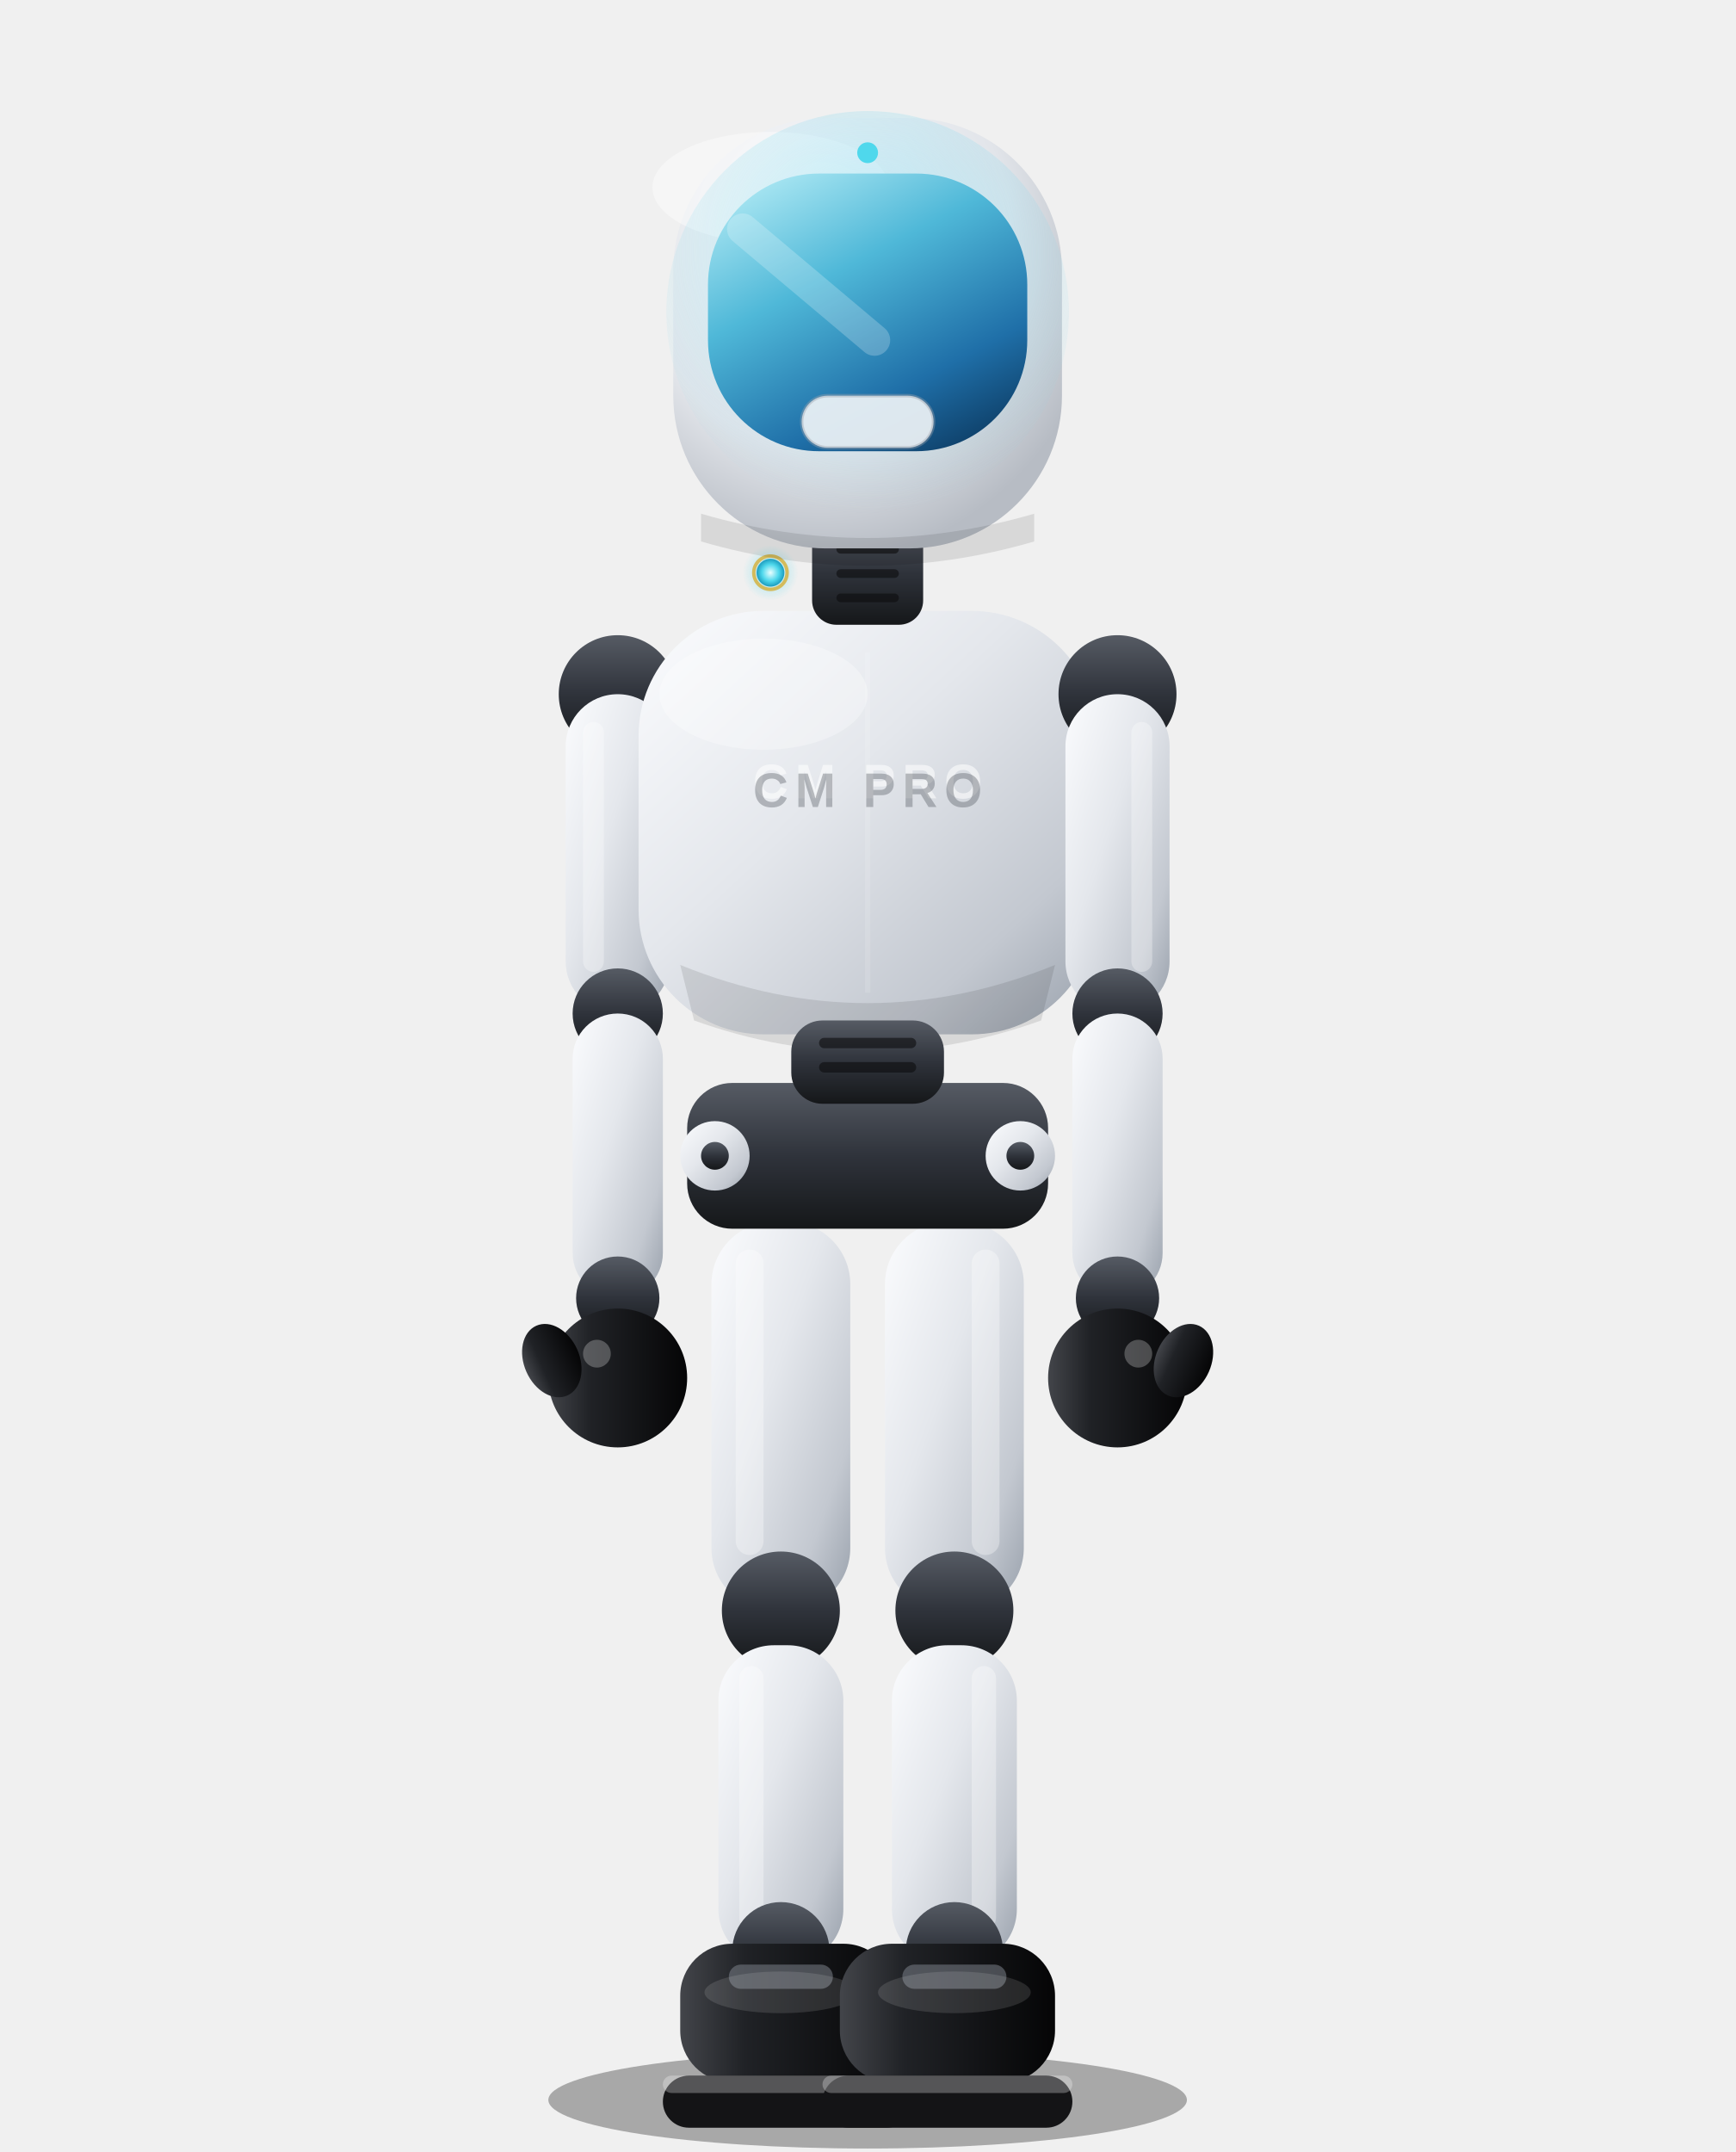
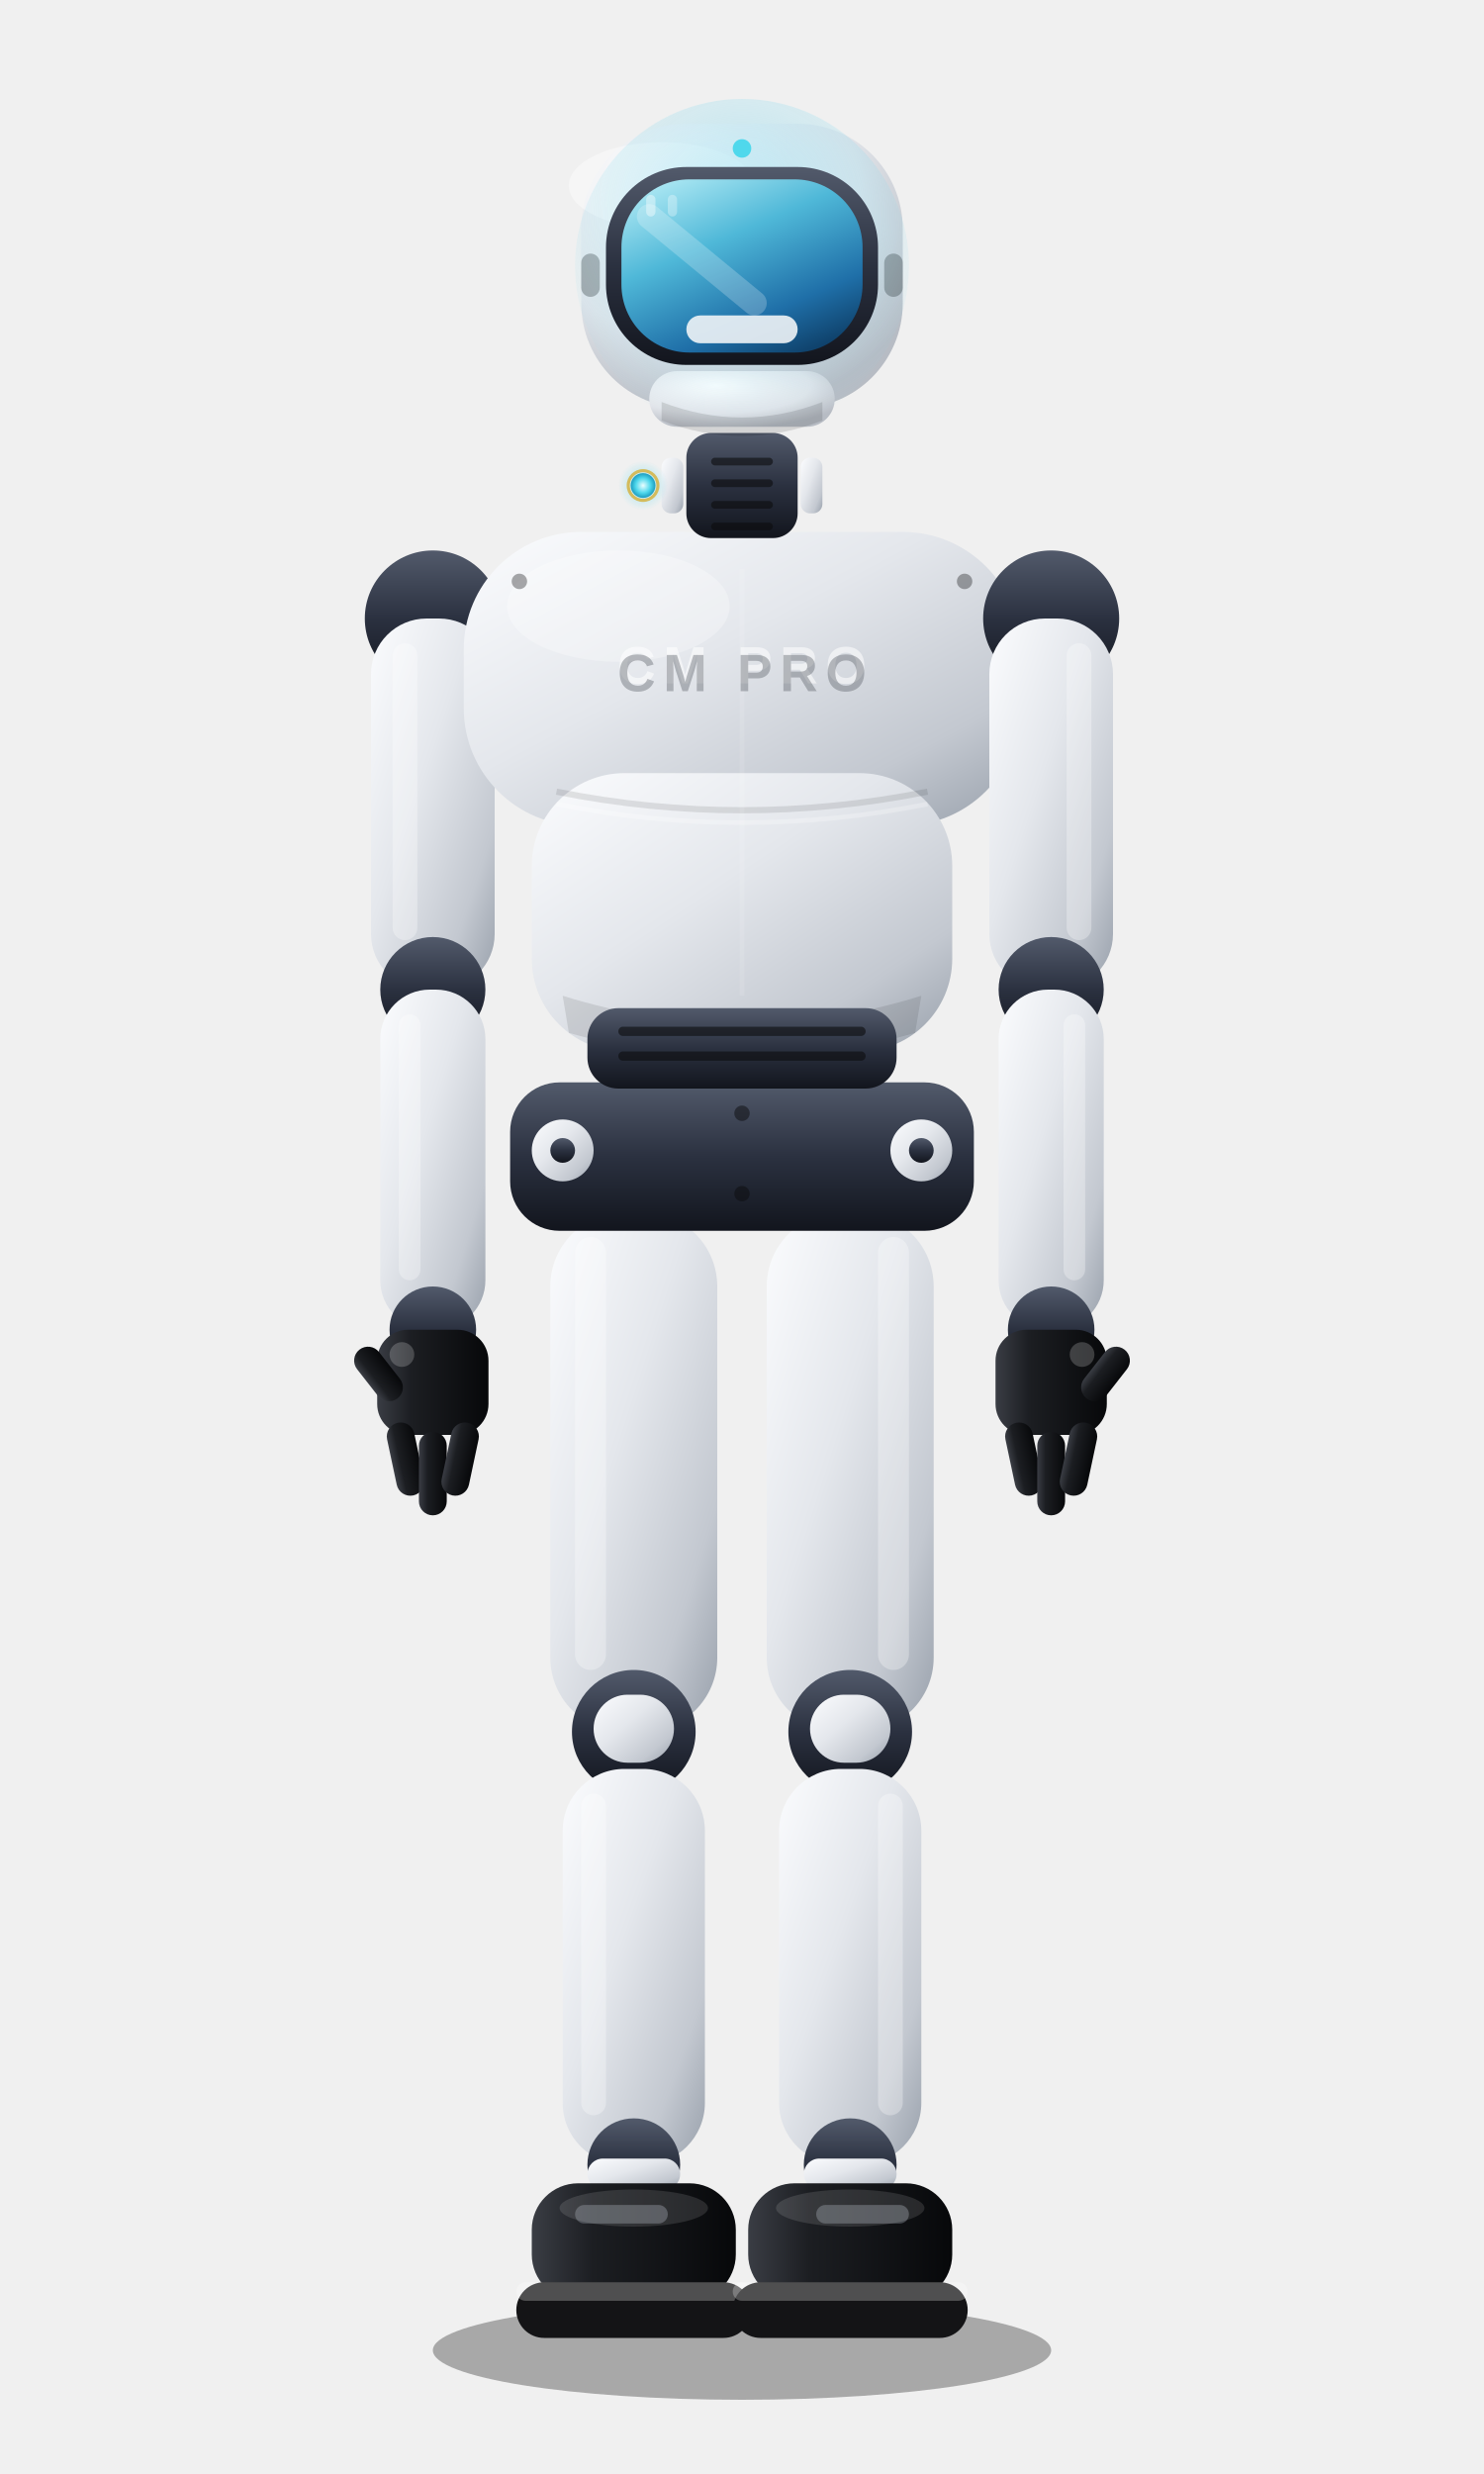
- <svg xmlns="http://www.w3.org/2000/svg" viewBox="0 0 500 620" width="500" height="620">
+ <svg xmlns="http://www.w3.org/2000/svg" viewBox="0 0 480 800" width="480" height="800">
  <defs>
-     <radialGradient id="headShellGrad" cx="38%" cy="28%" r="75%">
+     <radialGradient id="headShellGrad" cx="36%" cy="26%" r="78%">
      <stop offset="0%" stop-color="#ffffff" />
      <stop offset="65%" stop-color="#e2e5ea" />
      <stop offset="100%" stop-color="#b7bcc4" />
    </radialGradient>
    <linearGradient id="bodyGrad" x1="0%" y1="0%" x2="100%" y2="100%">
      <stop offset="0%" stop-color="#fbfcfe" />
      <stop offset="42%" stop-color="#e4e7ec" />
      <stop offset="78%" stop-color="#c3c8d0" />
      <stop offset="100%" stop-color="#98a0ab" />
    </linearGradient>
    <linearGradient id="jointGrad" x1="0%" y1="0%" x2="0%" y2="100%">
-       <stop offset="0%" stop-color="#565b64" />
-       <stop offset="50%" stop-color="#2f333b" />
-       <stop offset="100%" stop-color="#151719" />
+       <stop offset="0%" stop-color="#525a6b" />
+       <stop offset="50%" stop-color="#2b3140" />
+       <stop offset="100%" stop-color="#12151d" />
    </linearGradient>
    <linearGradient id="visorGrad" x1="20%" y1="0%" x2="80%" y2="100%">
      <stop offset="0%" stop-color="#a9e6f2" />
      <stop offset="35%" stop-color="#4fb8d8" />
      <stop offset="75%" stop-color="#1f6fa8" />
      <stop offset="100%" stop-color="#0e3f68" />
    </linearGradient>
    <radialGradient id="visorHalo" cx="50%" cy="35%" r="65%">
      <stop offset="0%" stop-color="#7fd8ef" stop-opacity="0.5" />
      <stop offset="70%" stop-color="#7fd8ef" stop-opacity="0.15" />
      <stop offset="100%" stop-color="#7fd8ef" stop-opacity="0" />
    </radialGradient>
    <linearGradient id="blackLimbs" x1="0%" y1="0%" x2="100%" y2="0%">
-       <stop offset="0%" stop-color="#43454a" />
-       <stop offset="30%" stop-color="#202226" />
-       <stop offset="100%" stop-color="#050506" />
+       <stop offset="0%" stop-color="#3a3d44" />
+       <stop offset="30%" stop-color="#1c1e22" />
+       <stop offset="100%" stop-color="#07080a" />
    </linearGradient>
    <radialGradient id="statusCore" cx="50%" cy="50%" r="50%">
      <stop offset="0%" stop-color="#eafeff" />
      <stop offset="60%" stop-color="#4fd8ec" />
      <stop offset="100%" stop-color="#1c9cbf" />
    </radialGradient>
    <radialGradient id="statusGlow" cx="50%" cy="50%" r="50%">
      <stop offset="0%" stop-color="#4fd8ec" stop-opacity="0.55" />
      <stop offset="60%" stop-color="#4fd8ec" stop-opacity="0.2" />
      <stop offset="100%" stop-color="#4fd8ec" stop-opacity="0" />
    </radialGradient>
    <style>

      /* ============ ANIMATION KEYFRAMES ============
         None of these animate `filter` — see the NO RASTER FILTERS
-          note above for why that matters on iOS. */
+          note above for why that matters on iOS. Amplitudes are kept
+          small throughout (a few degrees / pixels) so nothing ever
+          visibly separates at a joint seam. */

      @keyframes float-body {
+         /* Whole-body breathing bob — legs move with it as one rigid
+            unit, so the feet never appear to float free of the ankles. */
        0%, 100% { transform: translateY(0px); }
-         50% { transform: translateY(-6px); }
+         50%      { transform: translateY(-5px); }
      }
      @keyframes idle-head-look {
-         /* A wandering look-around rather than a metronomic tilt. */
-         0%, 100% { transform: rotate(-5deg); }
-         30%      { transform: rotate(3deg); }
-         60%      { transform: rotate(6deg); }
-         80%      { transform: rotate(-2deg); }
+         /* Very subtle wandering look, not a metronomic tilt. */
+         0%, 100% { transform: rotate(-3deg); }
+         30%      { transform: rotate(2deg); }
+         60%      { transform: rotate(4deg); }
+         80%      { transform: rotate(-1deg); }
      }
      @keyframes visor-blink {
        /* Brief brightness dip standing in for an eye-blink, since the
           face is one glass visor rather than a pair of eyes. */
        0%, 90%, 100% { opacity: 1; }
        94% { opacity: 0.5; }
        97% { opacity: 1; }
      }
      @keyframes neck-status-pulse {
        0%, 100% { opacity: 0.9; transform: scale(1); }
-         50% { opacity: 0.45; transform: scale(1.2); }
+         50%      { opacity: 0.45; transform: scale(1.2); }
      }
      @keyframes right-arm-greet-cycle {
-         /* Rests hanging at the side (matching the reference pose) for
-            most of the cycle, then swings up to wave, then returns. */
+         /* Rests hanging at the side for most of the cycle, then swings
+            up to wave, then returns — a periodic greeting rather than a
+            constant wave. */
        0%, 55%  { transform: rotate(0deg); }
        66%      { transform: rotate(-150deg); }
        84%      { transform: rotate(-150deg); }
        100%     { transform: rotate(0deg); }
      }
      @keyframes right-forearm-wag-cycle {
-         /* Stays straight (following the upper arm) while resting, then
-            bends/wags at the elbow only during the wave window. */
-         0%, 60%  { transform: rotate(0deg); }
-         66%      { transform: rotate(-30deg); }
-         71%      { transform: rotate(-8deg); }
-         76%      { transform: rotate(-32deg); }
-         81%      { transform: rotate(-8deg); }
-         86%      { transform: rotate(-25deg); }
+         /* Stays straight (following the upper arm) while resting, only
+            bends/wags at the elbow during the wave window. */
+         0%, 60%   { transform: rotate(0deg); }
+         66%       { transform: rotate(-30deg); }
+         71%       { transform: rotate(-8deg); }
+         76%       { transform: rotate(-32deg); }
+         81%       { transform: rotate(-8deg); }
+         86%       { transform: rotate(-25deg); }
        92%, 100% { transform: rotate(0deg); }
      }
      @keyframes right-hand-flutter-cycle {
-         0%, 62%  { transform: rotate(0deg); }
-         68%      { transform: rotate(16deg); }
-         74%      { transform: rotate(-12deg); }
-         80%      { transform: rotate(16deg); }
+         0%, 62%   { transform: rotate(0deg); }
+         68%       { transform: rotate(14deg); }
+         74%       { transform: rotate(-10deg); }
+         80%       { transform: rotate(14deg); }
        88%, 100% { transform: rotate(0deg); }
      }
      @keyframes idle-arm-sway {
        /* Continuous small idle sway for the resting (non-waving) arm. */
        0%, 100% { transform: rotate(0deg); }
-         25%      { transform: rotate(-3deg); }
+         25%      { transform: rotate(-2.5deg); }
        50%      { transform: rotate(1deg); }
-         75%      { transform: rotate(-2deg); }
+         75%      { transform: rotate(-1.5deg); }
      }
      @keyframes idle-hand-flex {
        0%, 100% { transform: rotate(0deg) scale(1); }
-         50%      { transform: rotate(6deg) scale(1.05); }
+         50%      { transform: rotate(5deg) scale(1.04); }
      }
      @keyframes idle-foot-rock {
        0%, 100% { transform: rotate(0deg); }
-         50%      { transform: rotate(3deg); }
+         50%      { transform: rotate(2.5deg); }
      }
      @keyframes floor-shadow {
        0%, 100% { transform: scale(1); opacity: 0.3; }
        50%      { transform: scale(0.95); opacity: 0.23; }
      }

      /* ============ ANIMATION ASSIGNMENTS ============
         transform-origin values match each part's actual joint/pivot
         point in the markup below — if you move a part, update the
         matching transform-origin here too. */

-       .anim-body { animation: float-body 4s ease-in-out infinite; transform-origin: 250px 605px; }
-       .anim-head { animation: idle-head-look 5.5s ease-in-out infinite; transform-origin: 250px 168px; }
+       .anim-body { animation: float-body 4s ease-in-out infinite; transform-origin: 240px 760px; }
+       .anim-head { animation: idle-head-look 5.5s ease-in-out infinite; transform-origin: 240px 168px; }
      .anim-visor { animation: visor-blink 4.5s ease-in-out infinite; }
      .anim-neck-status { animation: neck-status-pulse 2.4s ease-in-out infinite; transform-origin: center; }

-       .anim-right-arm { animation: right-arm-greet-cycle 7s ease-in-out infinite; transform-origin: 322px 200px; }
-       .anim-right-forearm { animation: right-forearm-wag-cycle 7s ease-in-out infinite; transform-origin: 322px 292px; }
-       .anim-right-hand { animation: right-hand-flutter-cycle 7s ease-in-out infinite; transform-origin: 322px 374px; }
- 
-       .anim-left-arm { animation: idle-arm-sway 3.4s ease-in-out infinite; transform-origin: 178px 200px; }
-       .anim-left-hand { animation: idle-hand-flex 2.2s ease-in-out infinite; transform-origin: 178px 396px; }
-       .anim-right-hand-flex { animation: idle-hand-flex 2.4s ease-in-out infinite 0.4s; transform-origin: 322px 396px; }
- 
-       .anim-foot-left { animation: idle-foot-rock 2.8s ease-in-out infinite; transform-origin: 225px 562px; }
-       .anim-foot-right { animation: idle-foot-rock 2.8s ease-in-out infinite 1.4s; transform-origin: 275px 562px; }
- 
-       .anim-shadow { animation: floor-shadow 4s ease-in-out infinite; transform-origin: 250px 605px; }
+       .anim-right-arm { animation: right-arm-greet-cycle 7s ease-in-out infinite; transform-origin: 340px 200px; }
+       .anim-right-forearm { animation: right-forearm-wag-cycle 7s ease-in-out infinite; transform-origin: 340px 320px; }
+       .anim-right-hand { animation: right-hand-flutter-cycle 7s ease-in-out infinite; transform-origin: 340px 430px; }
+ 
+       .anim-left-arm { animation: idle-arm-sway 3.4s ease-in-out infinite; transform-origin: 140px 200px; }
+       .anim-left-hand-flex { animation: idle-hand-flex 2.2s ease-in-out infinite; transform-origin: 140px 447px; }
+       .anim-right-hand-flex { animation: idle-hand-flex 2.4s ease-in-out infinite 0.4s; transform-origin: 340px 447px; }
+ 
+       .anim-foot-left { animation: idle-foot-rock 2.8s ease-in-out infinite; transform-origin: 205px 700px; }
+       .anim-foot-right { animation: idle-foot-rock 2.8s ease-in-out infinite 1.4s; transform-origin: 275px 700px; }
+ 
+       .anim-shadow { animation: floor-shadow 4s ease-in-out infinite; transform-origin: 240px 760px; }
    </style>
  </defs>
-   <ellipse class="anim-shadow" cx="250" cy="605" rx="92" ry="14" fill="#000000" opacity="0.3" />
-   <g id="robot-full-body">
+   <ellipse class="anim-shadow" cx="240" cy="760" rx="100" ry="16" fill="#000000" opacity="0.3" />
+   <g id="robot">
    <g class="anim-body">
      <g id="left-leg">
-         <rect x="205" y="352" width="40" height="112" rx="18" fill="url(#bodyGrad)" />
-         <rect x="212" y="360" width="8" height="88" rx="4" fill="#ffffff" opacity="0.32" />
-         <circle cx="225" cy="464" r="17" fill="url(#jointGrad)" />
-         <rect x="207" y="474" width="36" height="92" rx="16" fill="url(#bodyGrad)" />
-         <rect x="213" y="480" width="7" height="76" rx="3.5" fill="#ffffff" opacity="0.32" />
-         <circle cx="225" cy="562" r="14" fill="url(#jointGrad)" />
+         <circle id="left-hip-joint" cx="205" cy="390" r="19" fill="url(#jointGrad)" />
+         <rect id="left-thigh" x="178" y="392" width="54" height="168" rx="24" fill="url(#bodyGrad)" />
+         <rect x="186" y="400" width="10" height="140" rx="5" fill="#ffffff" opacity="0.3" />
+         <g id="left-knee">
+           <circle cx="205" cy="560" r="20" fill="url(#jointGrad)" />
+           <rect x="192" y="548" width="26" height="22" rx="11" fill="url(#bodyGrad)" />
+         </g>
+         <rect id="left-shin" x="182" y="572" width="46" height="128" rx="20" fill="url(#bodyGrad)" />
+         <rect x="188" y="580" width="8" height="104" rx="4" fill="#ffffff" opacity="0.3" />
+         <circle id="left-ankle" cx="205" cy="700" r="15" fill="url(#jointGrad)" />
        <g id="left-foot" class="anim-foot-left">
-           <rect x="196" y="560" width="62" height="40" rx="15" fill="url(#blackLimbs)" />
-           <rect x="210" y="566" width="30" height="7" rx="3.5" fill="#7a7f88" opacity="0.55" />
-           <rect x="191" y="598" width="72" height="15" rx="7.5" fill="#141416" />
-           <rect x="191" y="598" width="72" height="5" rx="2.5" fill="#ffffff" opacity="0.28" />
-           <ellipse cx="225" cy="574" rx="22" ry="6" fill="#ffffff" opacity="0.12" />
+           <rect x="190" y="698" width="30" height="10" rx="5" fill="url(#bodyGrad)" />
+           <rect x="172" y="706" width="66" height="38" rx="15" fill="url(#blackLimbs)" />
+           <rect x="186" y="713" width="30" height="6" rx="3" fill="#7a7f88" opacity="0.5" />
+           <rect x="167" y="738" width="76" height="18" rx="9" fill="#141416" />
+           <rect x="167" y="738" width="76" height="6" rx="3" fill="#ffffff" opacity="0.25" />
+           <ellipse cx="205" cy="714" rx="24" ry="6" fill="#ffffff" opacity="0.12" />
        </g>
      </g>
      <g id="right-leg">
-         <rect x="255" y="352" width="40" height="112" rx="18" fill="url(#bodyGrad)" />
-         <rect x="280" y="360" width="8" height="88" rx="4" fill="#ffffff" opacity="0.32" />
-         <circle cx="275" cy="464" r="17" fill="url(#jointGrad)" />
-         <rect x="257" y="474" width="36" height="92" rx="16" fill="url(#bodyGrad)" />
-         <rect x="280" y="480" width="7" height="76" rx="3.5" fill="#ffffff" opacity="0.32" />
-         <circle cx="275" cy="562" r="14" fill="url(#jointGrad)" />
+         <circle id="right-hip-joint" cx="275" cy="390" r="19" fill="url(#jointGrad)" />
+         <rect id="right-thigh" x="248" y="392" width="54" height="168" rx="24" fill="url(#bodyGrad)" />
+         <rect x="284" y="400" width="10" height="140" rx="5" fill="#ffffff" opacity="0.3" />
+         <g id="right-knee">
+           <circle cx="275" cy="560" r="20" fill="url(#jointGrad)" />
+           <rect x="262" y="548" width="26" height="22" rx="11" fill="url(#bodyGrad)" />
+         </g>
+         <rect id="right-shin" x="252" y="572" width="46" height="128" rx="20" fill="url(#bodyGrad)" />
+         <rect x="284" y="580" width="8" height="104" rx="4" fill="#ffffff" opacity="0.3" />
+         <circle id="right-ankle" cx="275" cy="700" r="15" fill="url(#jointGrad)" />
        <g id="right-foot" class="anim-foot-right">
-           <rect x="242" y="560" width="62" height="40" rx="15" fill="url(#blackLimbs)" />
-           <rect x="260" y="566" width="30" height="7" rx="3.5" fill="#7a7f88" opacity="0.55" />
-           <rect x="237" y="598" width="72" height="15" rx="7.5" fill="#141416" />
-           <rect x="237" y="598" width="72" height="5" rx="2.5" fill="#ffffff" opacity="0.28" />
-           <ellipse cx="275" cy="574" rx="22" ry="6" fill="#ffffff" opacity="0.12" />
+           <rect x="260" y="698" width="30" height="10" rx="5" fill="url(#bodyGrad)" />
+           <rect x="242" y="706" width="66" height="38" rx="15" fill="url(#blackLimbs)" />
+           <rect x="264" y="713" width="30" height="6" rx="3" fill="#7a7f88" opacity="0.5" />
+           <rect x="237" y="738" width="76" height="18" rx="9" fill="#141416" />
+           <rect x="237" y="738" width="76" height="6" rx="3" fill="#ffffff" opacity="0.25" />
+           <ellipse cx="275" cy="714" rx="24" ry="6" fill="#ffffff" opacity="0.12" />
        </g>
      </g>
      <g id="hip">
-         <rect x="198" y="312" width="104" height="42" rx="13" fill="url(#jointGrad)" />
-         <circle cx="206" cy="333" r="10" fill="url(#bodyGrad)" />
-         <circle cx="206" cy="333" r="4" fill="url(#jointGrad)" />
-         <circle cx="294" cy="333" r="10" fill="url(#bodyGrad)" />
-         <circle cx="294" cy="333" r="4" fill="url(#jointGrad)" />
+         <rect x="165" y="350" width="150" height="48" rx="16" fill="url(#jointGrad)" />
+         <circle cx="182" cy="372" r="10" fill="url(#bodyGrad)" />
+         <circle cx="182" cy="372" r="4" fill="url(#jointGrad)" />
+         <circle cx="298" cy="372" r="10" fill="url(#bodyGrad)" />
+         <circle cx="298" cy="372" r="4" fill="url(#jointGrad)" />
+         <circle cx="240" cy="360" r="2.5" fill="#0b0c0e" opacity="0.5" />
+         <circle cx="240" cy="386" r="2.5" fill="#0b0c0e" opacity="0.5" />
      </g>
      <g id="left-arm" class="anim-left-arm">
-         <circle cx="178" cy="200" r="17" fill="url(#jointGrad)" />
-         <rect x="163" y="200" width="30" height="92" rx="15" fill="url(#bodyGrad)" />
-         <rect x="168" y="208" width="6" height="72" rx="3" fill="#ffffff" opacity="0.3" />
-         <circle cx="178" cy="292" r="13" fill="url(#jointGrad)" />
-         <rect x="165" y="292" width="26" height="82" rx="13" fill="url(#bodyGrad)" />
-         <circle cx="178" cy="374" r="12" fill="url(#jointGrad)" />
-         <g id="left-hand" class="anim-left-hand">
-           <circle cx="178" cy="397" r="20" fill="url(#blackLimbs)" />
-           <ellipse cx="159" cy="392" rx="8" ry="11" fill="url(#blackLimbs)" transform="rotate(-24 159 392)" />
-           <circle cx="172" cy="390" r="4" fill="#ffffff" opacity="0.25" />
+         <circle id="left-shoulder" cx="140" cy="200" r="22" fill="url(#jointGrad)" />
+         <rect id="left-upper-arm" x="120" y="200" width="40" height="120" rx="18" fill="url(#bodyGrad)" />
+         <rect x="127" y="208" width="8" height="96" rx="4" fill="#ffffff" opacity="0.3" />
+         <g id="left-elbow">
+           <circle cx="140" cy="320" r="17" fill="url(#jointGrad)" />
+           <rect id="left-forearm" x="123" y="320" width="34" height="110" rx="16" fill="url(#bodyGrad)" />
+           <rect x="129" y="328" width="7" height="86" rx="3.5" fill="#ffffff" opacity="0.3" />
+           <g id="left-wrist">
+             <circle cx="140" cy="430" r="14" fill="url(#jointGrad)" />
+             <g id="left-hand" class="anim-left-hand-flex">
+               <rect x="122" y="430" width="36" height="34" rx="10" fill="url(#blackLimbs)" />
+               <circle cx="130" cy="438" r="4" fill="#ffffff" opacity="0.2" />
+               <rect x="125" y="460" width="9" height="24" rx="4.5" fill="url(#blackLimbs)" transform="rotate(-12 129.5 464)" />
+               <rect x="135.5" y="463" width="9" height="27" rx="4.5" fill="url(#blackLimbs)" />
+               <rect x="146" y="460" width="9" height="24" rx="4.5" fill="url(#blackLimbs)" transform="rotate(12 150.5 464)" />
+               <rect x="113" y="436" width="9" height="20" rx="4.5" fill="url(#blackLimbs)" transform="rotate(-38 117.5 438)" />
+             </g>
+           </g>
        </g>
      </g>
      <g id="torso">
-         <rect x="184" y="176" width="132" height="122" rx="36" fill="url(#bodyGrad)" />
-         <ellipse cx="220" cy="200" rx="30" ry="16" fill="#ffffff" opacity="0.3" />
-         <path d="M 196 278 Q 250 300 304 278 L 300 294 Q 250 312 200 294 Z" fill="#000000" opacity="0.1" />
-         <path d="M 250 188 L 250 286" stroke="#ffffff" stroke-width="1.5" opacity="0.12" />
-         <text x="250" y="230" font-family="'Segoe UI', Arial, sans-serif" font-size="14" font-weight="800" fill="#ffffff" fill-opacity="0.55" text-anchor="middle" letter-spacing="2">CM PRO</text>
-         <text x="250" y="232.5" font-family="'Segoe UI', Arial, sans-serif" font-size="14" font-weight="800" fill="#5b6068" fill-opacity="0.4" text-anchor="middle" letter-spacing="2">CM PRO</text>
+         <rect id="chest-panel" x="150" y="172" width="180" height="95" rx="38" fill="url(#bodyGrad)" />
+         <rect id="ab-panel" x="172" y="250" width="136" height="90" rx="30" fill="url(#bodyGrad)" />
+         <path d="M 180 256 Q 240 268 300 256" fill="none" stroke="#000000" stroke-width="2" opacity="0.1" />
+         <path d="M 180 260 Q 240 272 300 260" fill="none" stroke="#ffffff" stroke-width="1.5" opacity="0.25" />
+         <ellipse cx="200" cy="196" rx="36" ry="18" fill="#ffffff" opacity="0.28" />
+         <path d="M 182 322 Q 240 340 298 322 L 296 334 Q 240 350 184 334 Z" fill="#000000" opacity="0.1" />
+         <path d="M 240 184 L 240 322" stroke="#ffffff" stroke-width="1.5" opacity="0.1" />
+         <circle cx="168" cy="188" r="2.5" fill="#0b0c0e" opacity="0.35" />
+         <circle cx="312" cy="188" r="2.5" fill="#0b0c0e" opacity="0.35" />
+         <text x="240" y="221" font-family="'Segoe UI', Arial, sans-serif" font-size="17" font-weight="800" fill="#ffffff" fill-opacity="0.55" text-anchor="middle" letter-spacing="2.5">CM PRO</text>
+         <text x="240" y="223.5" font-family="'Segoe UI', Arial, sans-serif" font-size="17" font-weight="800" fill="#5b6068" fill-opacity="0.4" text-anchor="middle" letter-spacing="2.5">CM PRO</text>
      </g>
      <g id="waist-joint">
-         <rect x="228" y="294" width="44" height="24" rx="9" fill="url(#jointGrad)" />
-         <rect x="236" y="299" width="28" height="3" rx="1.5" fill="#0b0c0e" opacity="0.6" />
-         <rect x="236" y="306" width="28" height="3" rx="1.5" fill="#0b0c0e" opacity="0.6" />
+         <rect x="190" y="326" width="100" height="26" rx="10" fill="url(#jointGrad)" />
+         <rect x="200" y="332" width="80" height="3" rx="1.5" fill="#0b0c0e" opacity="0.6" />
+         <rect x="200" y="340" width="80" height="3" rx="1.5" fill="#0b0c0e" opacity="0.6" />
      </g>
      <g id="neck">
-         <rect x="234" y="150" width="32" height="30" rx="7" fill="url(#jointGrad)" />
-         <rect x="241" y="157" width="18" height="2.5" rx="1.25" fill="#0b0c0e" opacity="0.6" />
-         <rect x="241" y="164" width="18" height="2.5" rx="1.25" fill="#0b0c0e" opacity="0.6" />
-         <rect x="241" y="171" width="18" height="2.5" rx="1.25" fill="#0b0c0e" opacity="0.6" />
-         <circle cx="222" cy="165" r="8" fill="url(#statusGlow)" />
-         <circle class="anim-neck-status" cx="222" cy="165" r="4" fill="url(#statusCore)" />
-         <circle cx="222" cy="165" r="4.8" fill="none" stroke="#D4AF37" stroke-width="1" opacity="0.8" />
-       </g>
-       <g class="anim-head">
-         <rect x="194" y="34" width="112" height="124" rx="44" fill="url(#headShellGrad)" />
-         <ellipse cx="222" cy="54" rx="34" ry="16" fill="#ffffff" opacity="0.4" />
-         <path d="M 202 148 Q 250 162 298 148 L 298 156 Q 250 170 202 156 Z" fill="#000000" opacity="0.1" />
-         <g class="anim-visor">
-           <circle cx="250" cy="90" r="58" fill="url(#visorHalo)" />
-           <rect x="204" y="50" width="92" height="80" rx="32" fill="url(#visorGrad)" />
-           <path d="M 214 66 L 252 98" stroke="#ffffff" stroke-width="9" stroke-linecap="round" opacity="0.22" />
-           <rect x="231" y="114" width="38" height="15" rx="7.5" fill="#eef3f6" opacity="0.92" />
-           <rect x="231" y="114" width="38" height="15" rx="7.5" fill="none" stroke="#9aa1ab" stroke-width="1" opacity="0.4" />
-         </g>
-         <circle cx="250" cy="44" r="3" fill="#4fd8ec" />
+         <rect x="222" y="140" width="36" height="34" rx="8" fill="url(#jointGrad)" />
+         <rect x="230" y="148" width="20" height="2.5" rx="1.25" fill="#0b0c0e" opacity="0.6" />
+         <rect x="230" y="155" width="20" height="2.5" rx="1.25" fill="#0b0c0e" opacity="0.6" />
+         <rect x="230" y="162" width="20" height="2.5" rx="1.25" fill="#0b0c0e" opacity="0.6" />
+         <rect x="230" y="169" width="20" height="2.5" rx="1.25" fill="#0b0c0e" opacity="0.6" />
+         <rect x="214" y="148" width="7" height="18" rx="3" fill="url(#bodyGrad)" />
+         <rect x="259" y="148" width="7" height="18" rx="3" fill="url(#bodyGrad)" />
+         <circle cx="208" cy="157" r="8" fill="url(#statusGlow)" />
+         <circle class="anim-neck-status" cx="208" cy="157" r="4" fill="url(#statusCore)" />
+         <circle cx="208" cy="157" r="4.8" fill="none" stroke="#D4AF37" stroke-width="1" opacity="0.8" />
+       </g>
+       <g id="head" class="anim-head">
+         <rect x="188" y="40" width="104" height="92" rx="34" fill="url(#headShellGrad)" />
+         <rect x="210" y="120" width="60" height="18" rx="9" fill="url(#headShellGrad)" />
+         <ellipse cx="214" cy="60" rx="30" ry="14" fill="#ffffff" opacity="0.4" />
+         <path d="M 214 130 Q 240 140 266 130 L 266 136 Q 240 146 214 136 Z" fill="#000000" opacity="0.12" />
+         <rect x="188" y="82" width="6" height="14" rx="3" fill="#0b0c0e" opacity="0.3" />
+         <rect x="286" y="82" width="6" height="14" rx="3" fill="#0b0c0e" opacity="0.3" />
+         <g id="face" class="anim-visor">
+           <circle cx="240" cy="86" r="54" fill="url(#visorHalo)" />
+           <rect x="196" y="54" width="88" height="64" rx="26" fill="url(#jointGrad)" />
+           <rect x="201" y="58" width="78" height="56" rx="22" fill="url(#visorGrad)" />
+           <path d="M 210 70 L 244 98" stroke="#ffffff" stroke-width="8" stroke-linecap="round" opacity="0.22" />
+           <rect x="209" y="63" width="3" height="7" rx="1.5" fill="#ffffff" opacity="0.4" />
+           <rect x="216" y="63" width="3" height="7" rx="1.5" fill="#ffffff" opacity="0.3" />
+           <rect x="222" y="102" width="36" height="9" rx="4.5" fill="#eef3f6" opacity="0.9" />
+         </g>
+         <circle cx="240" cy="48" r="3" fill="#4fd8ec" />
      </g>
      <g id="right-arm" class="anim-right-arm">
-         <circle cx="322" cy="200" r="17" fill="url(#jointGrad)" />
-         <rect x="307" y="200" width="30" height="92" rx="15" fill="url(#bodyGrad)" />
-         <rect x="326" y="208" width="6" height="72" rx="3" fill="#ffffff" opacity="0.3" />
-         <circle cx="322" cy="292" r="13" fill="url(#jointGrad)" />
-         <g id="right-forearm" class="anim-right-forearm">
-           <rect x="309" y="292" width="26" height="82" rx="13" fill="url(#bodyGrad)" />
-           <circle cx="322" cy="374" r="12" fill="url(#jointGrad)" />
-           <g id="right-hand" class="anim-right-hand">
-             <g class="anim-right-hand-flex">
-               <circle cx="322" cy="397" r="20" fill="url(#blackLimbs)" />
-               <ellipse cx="341" cy="392" rx="8" ry="11" fill="url(#blackLimbs)" transform="rotate(24 341 392)" />
-               <circle cx="328" cy="390" r="4" fill="#ffffff" opacity="0.25" />
+         <circle id="right-shoulder" cx="340" cy="200" r="22" fill="url(#jointGrad)" />
+         <rect id="right-upper-arm" x="320" y="200" width="40" height="120" rx="18" fill="url(#bodyGrad)" />
+         <rect x="345" y="208" width="8" height="96" rx="4" fill="#ffffff" opacity="0.3" />
+         <g id="right-elbow" class="anim-right-forearm">
+           <circle cx="340" cy="320" r="17" fill="url(#jointGrad)" />
+           <rect id="right-forearm" x="323" y="320" width="34" height="110" rx="16" fill="url(#bodyGrad)" />
+           <rect x="344" y="328" width="7" height="86" rx="3.5" fill="#ffffff" opacity="0.3" />
+           <g id="right-wrist" class="anim-right-hand">
+             <circle cx="340" cy="430" r="14" fill="url(#jointGrad)" />
+             <g id="right-hand" class="anim-right-hand-flex">
+               <rect x="322" y="430" width="36" height="34" rx="10" fill="url(#blackLimbs)" />
+               <circle cx="350" cy="438" r="4" fill="#ffffff" opacity="0.2" />
+               <rect x="325" y="460" width="9" height="24" rx="4.5" fill="url(#blackLimbs)" transform="rotate(-12 329.5 464)" />
+               <rect x="335.5" y="463" width="9" height="27" rx="4.5" fill="url(#blackLimbs)" />
+               <rect x="346" y="460" width="9" height="24" rx="4.5" fill="url(#blackLimbs)" transform="rotate(12 350.5 464)" />
+               <rect x="358" y="436" width="9" height="20" rx="4.5" fill="url(#blackLimbs)" transform="rotate(38 362.5 438)" />
            </g>
          </g>
        </g>
      </g>
    </g>
  </g>
</svg>
